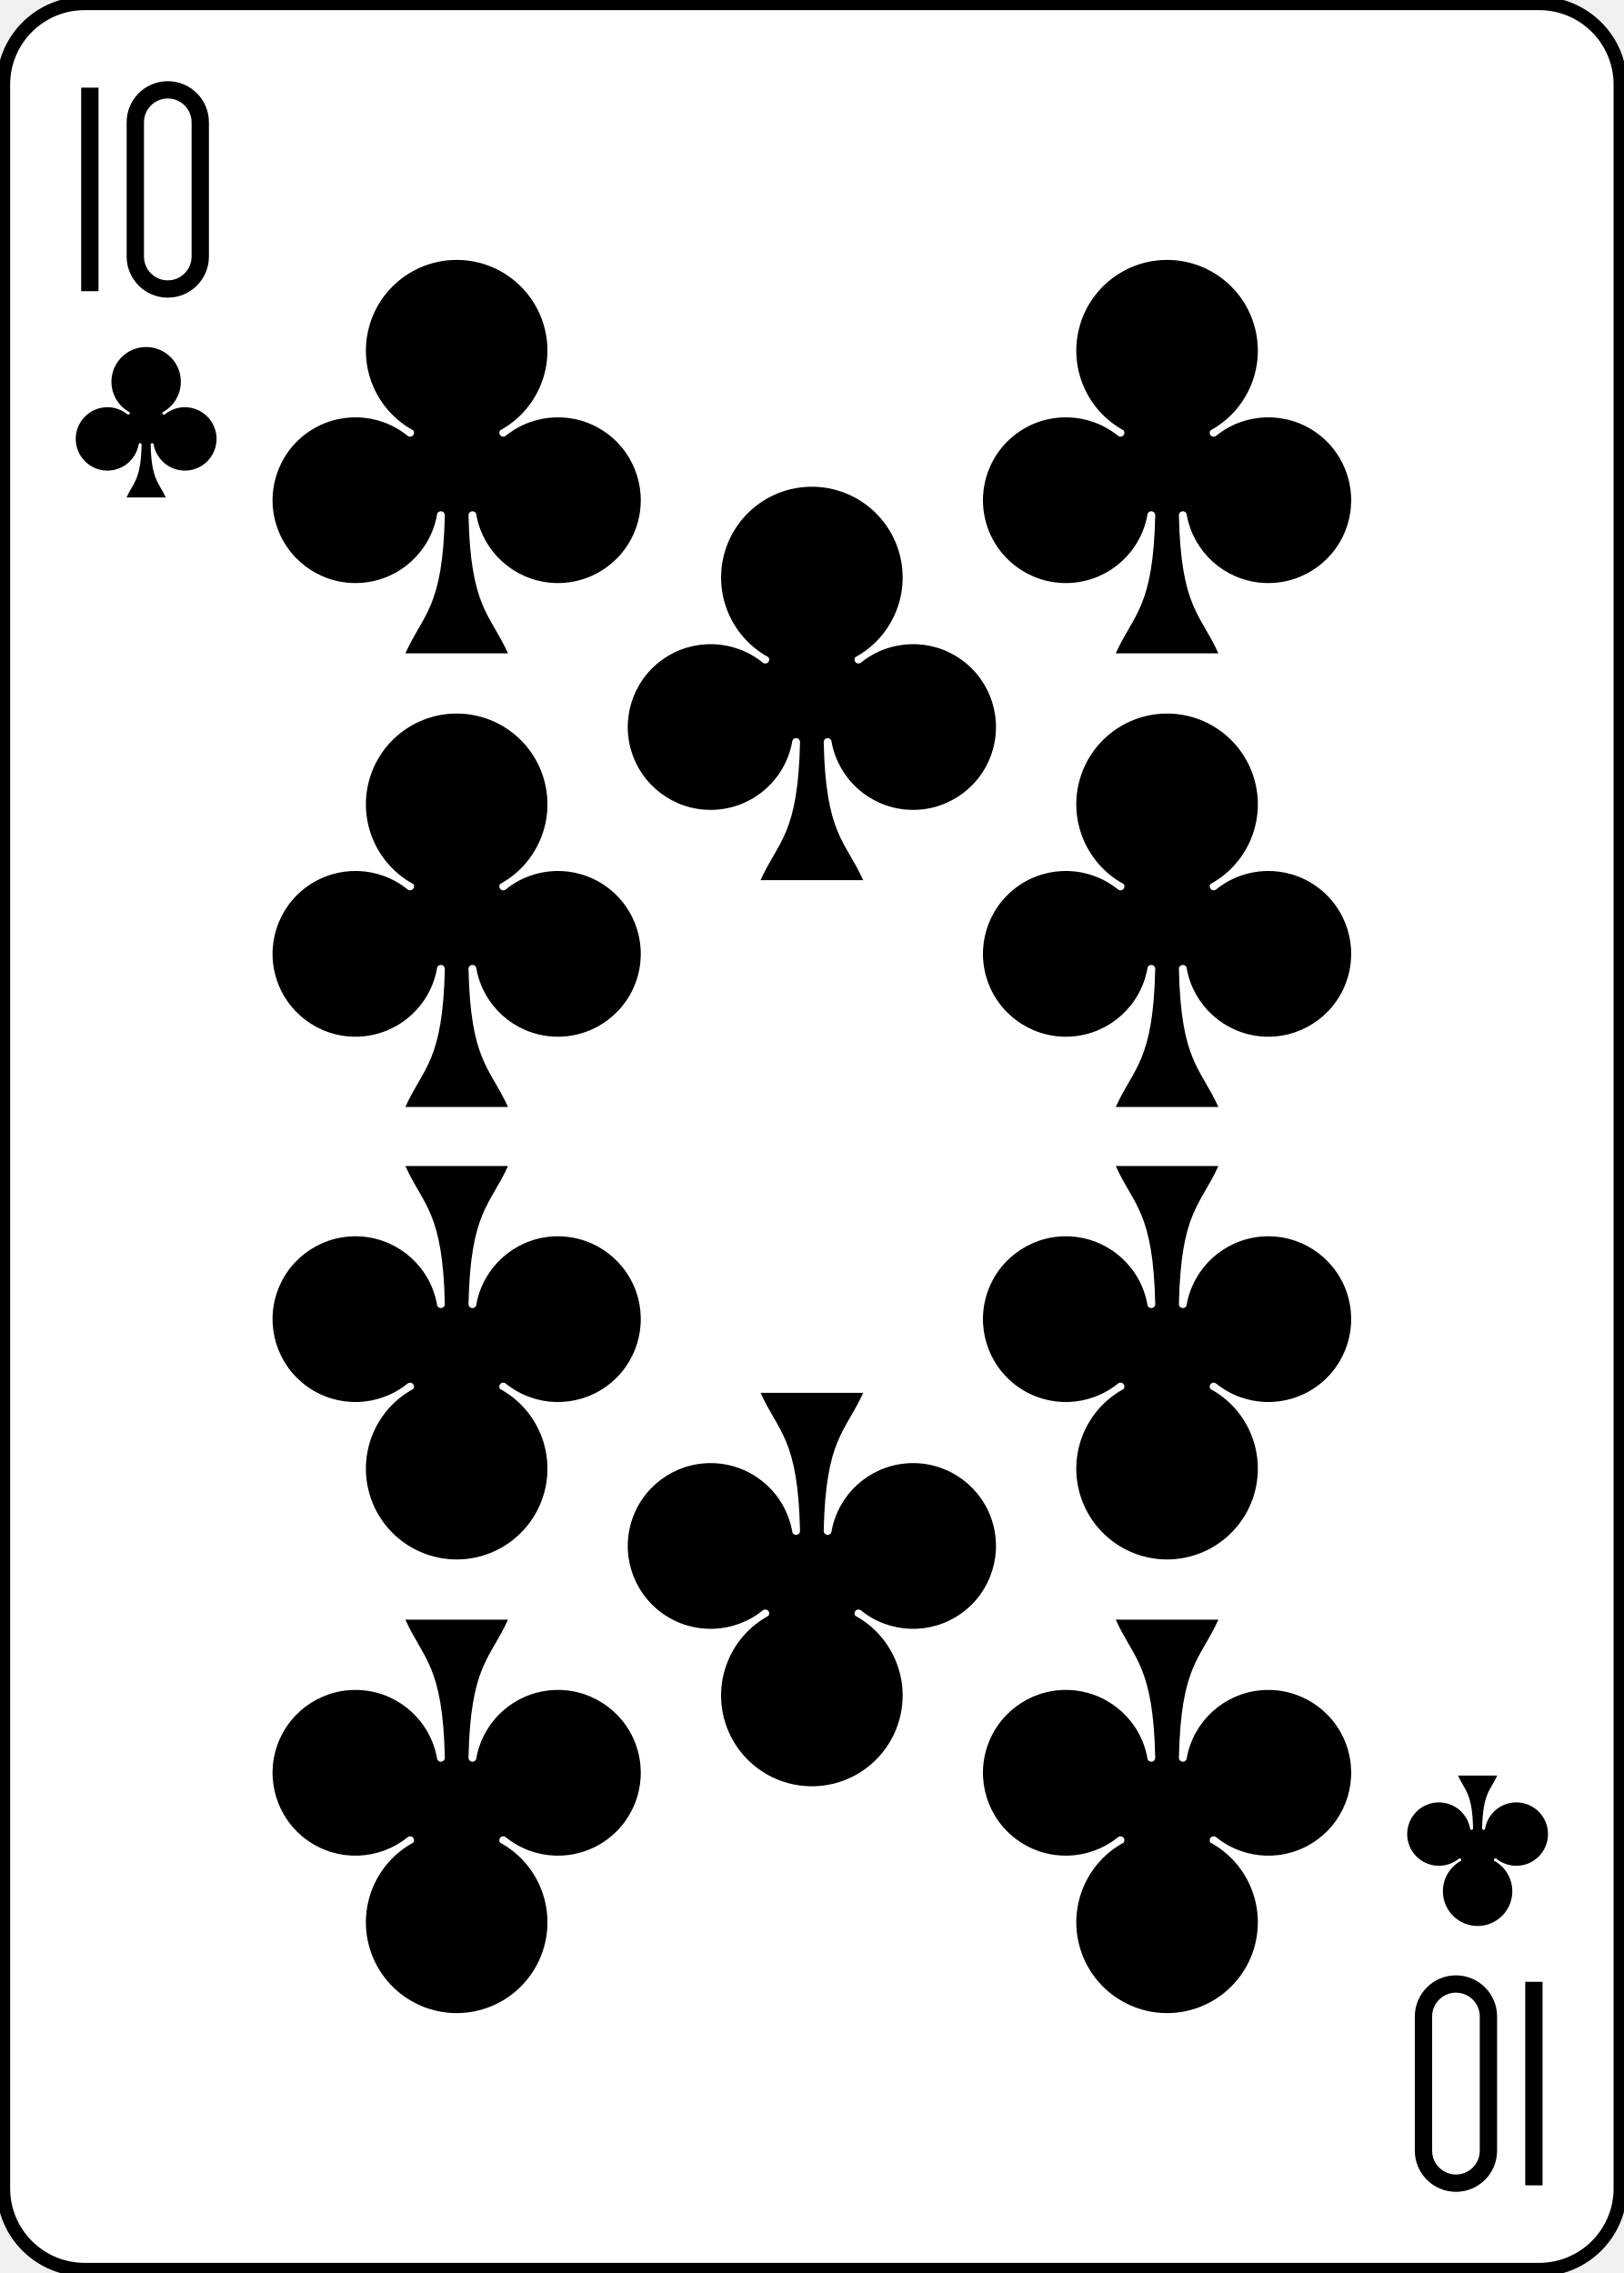
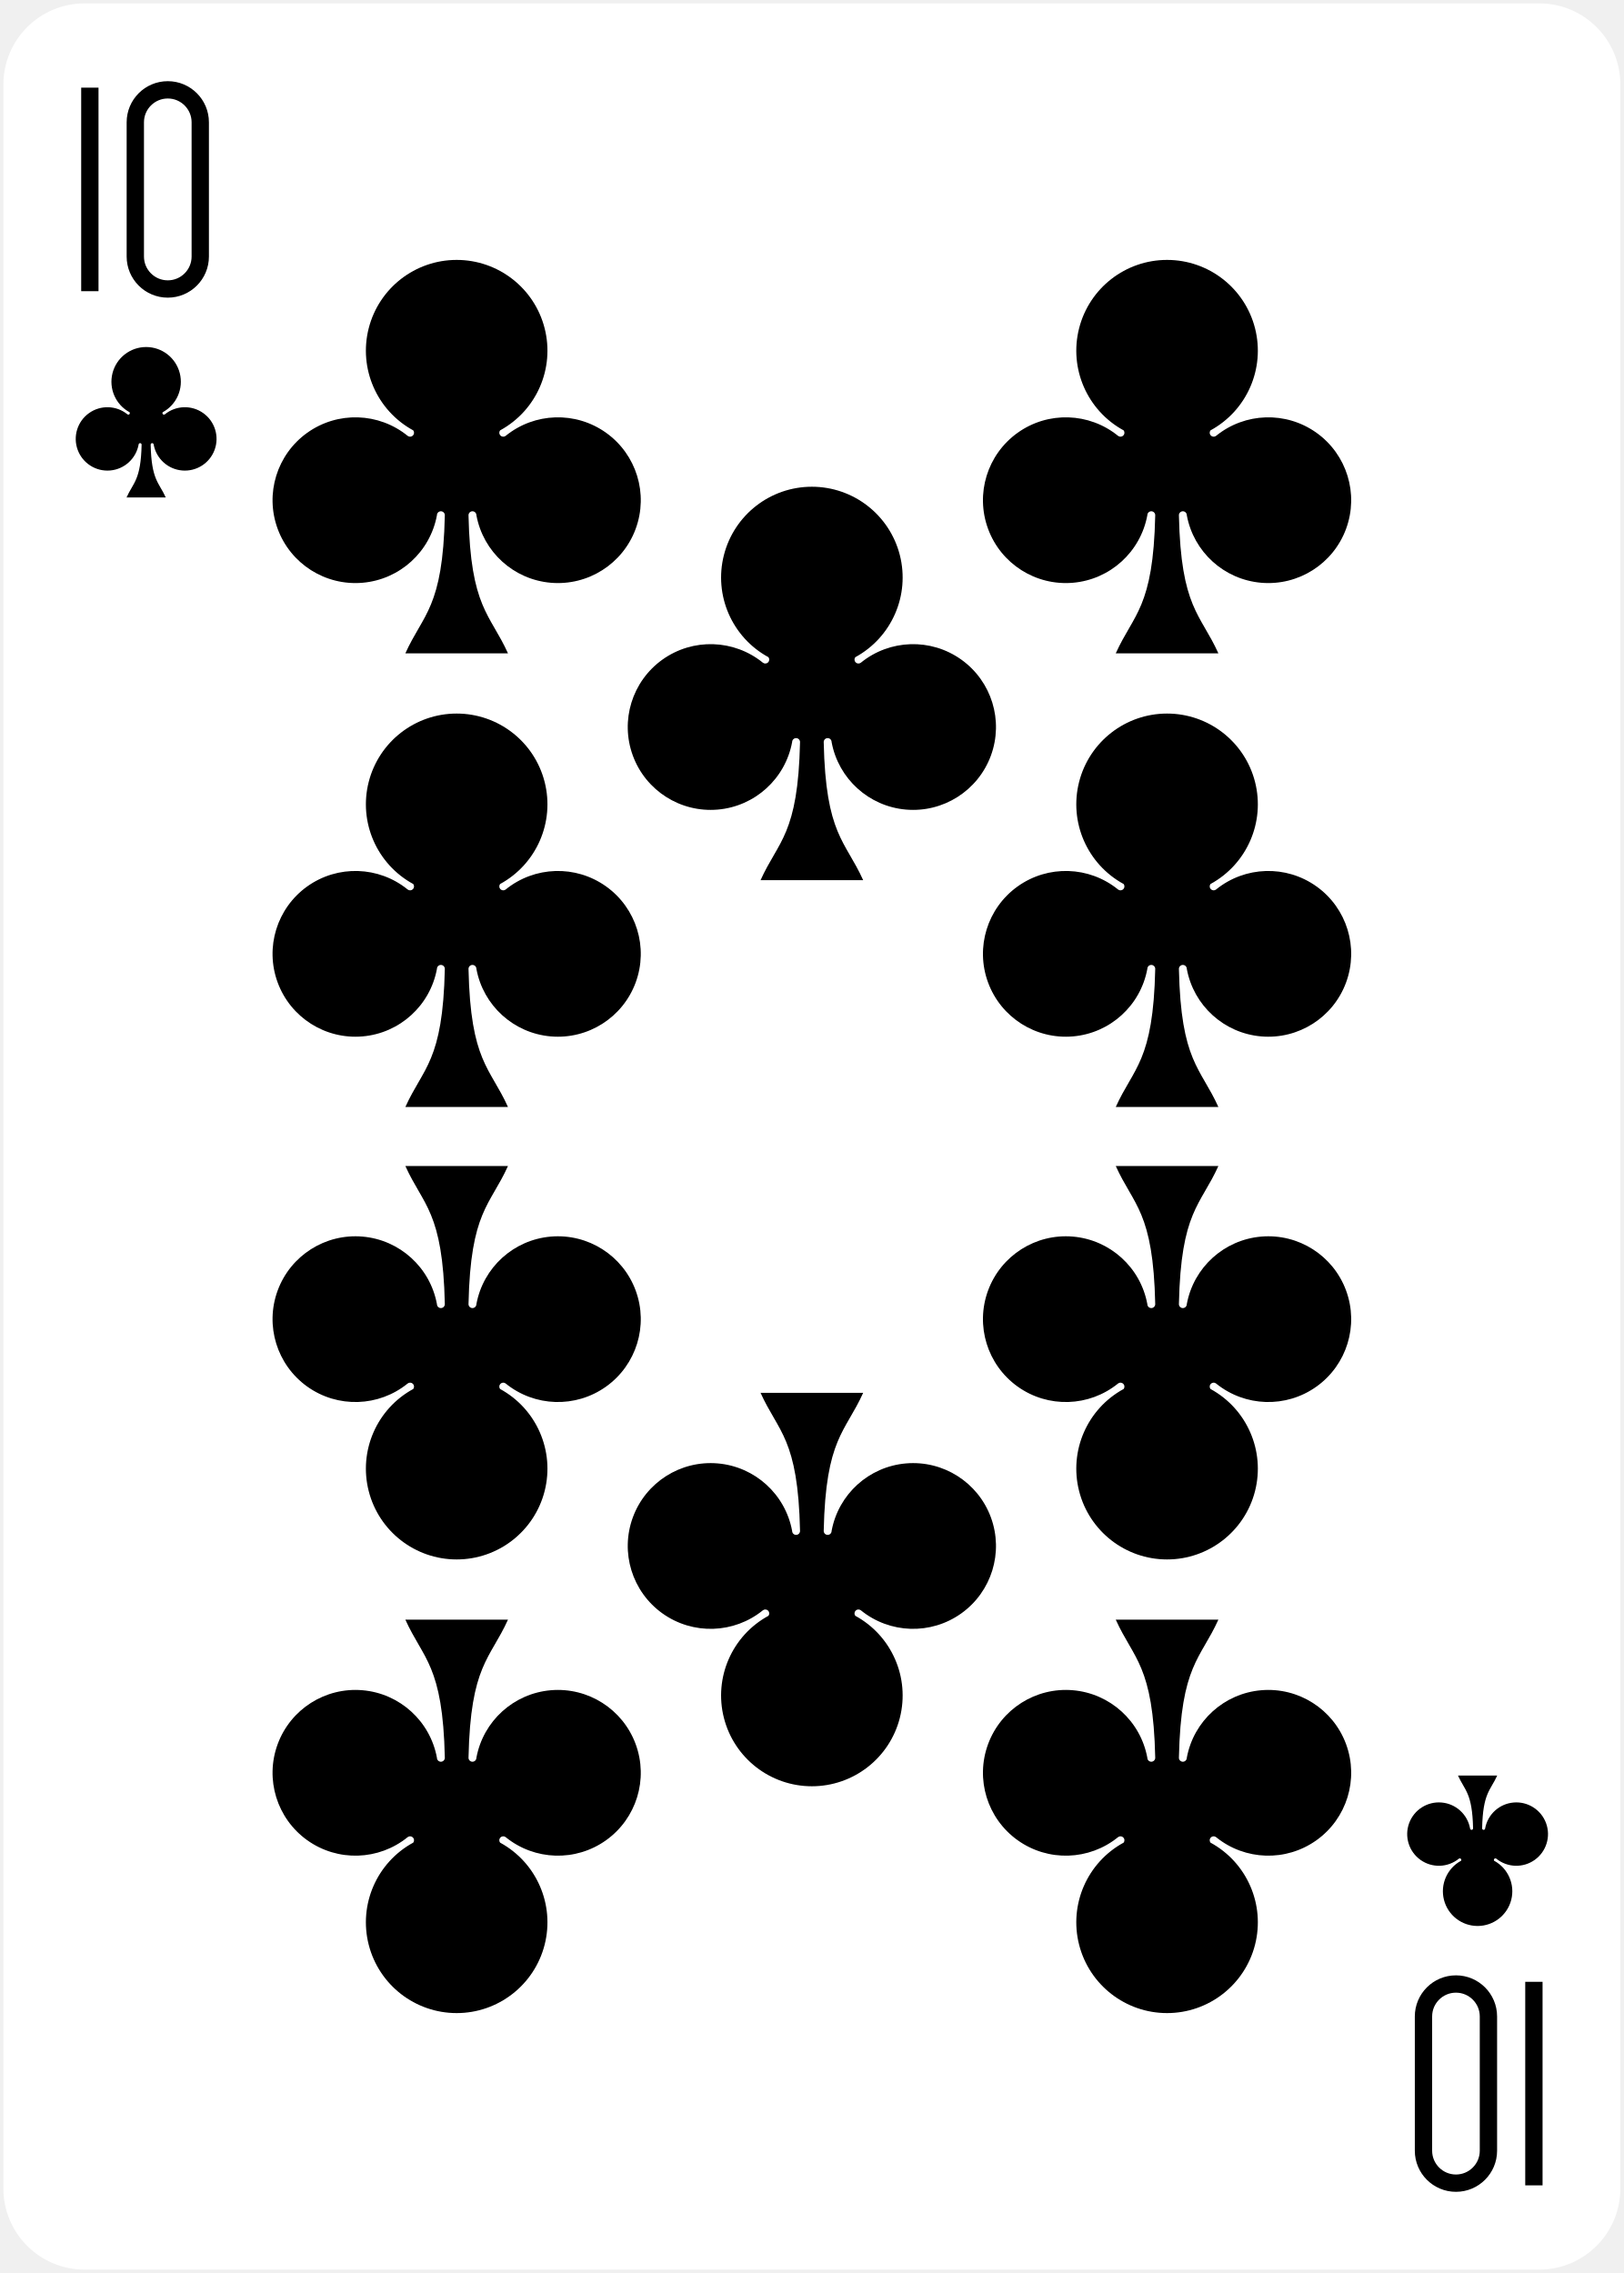
<svg xmlns="http://www.w3.org/2000/svg" xmlns:xlink="http://www.w3.org/1999/xlink" width="2.5in" height="3.5in" viewBox="-120 -168 240 336" preserveAspectRatio="none" class="card">
  <symbol id="C" viewBox="-600 -600 1200 1200" preserveAspectRatio="xMinYMid">
    <path d="M30 150C35 385 85 400 130 500L-130 500C-85 400 -35 385 -30 150A10 10 0 0 0 -50 150A210 210 0 1 1 -124 -51A10 10 0 0 0 -110 -65A230 230 0 1 1 110 -65A10 10 0 0 0 124 -51A210 210 0 1 1 50 150A10 10 0 0 0 30 150Z" fill="black" />
  </symbol>
  <symbol id="CT" viewBox="-500 -500 1000 1000" preserveAspectRatio="xMinYMid">
    <path d="M-260 430L-260 -430M-50 0L-50 -310A150 150 0 0 1 250 -310L250 310A150 150 0 0 1 -50 310Z" stroke="black" stroke-width="80" stroke-linecap="square" stroke-miterlimit="1.5" fill="none" />
  </symbol>
-   <rect width="239" height="335" x="-119.5" y="-167.5" rx="12" ry="12" fill="white" stroke="black" stroke-width="2" />
+   <rect width="239" height="335" x="-119.5" y="-167.5" rx="12" ry="12" fill="white" stroke="black" stroke-width="0" />
  <use xlink:href="#CT" height="32" width="32" x="-114.4" y="-156" />
  <use xlink:href="#C" height="26.769" width="26.769" x="-111.784" y="-119" />
  <use xlink:href="#C" height="70" width="70" x="-87.501" y="-135.588" />
  <use xlink:href="#C" height="70" width="70" x="17.501" y="-135.588" />
  <use xlink:href="#C" height="70" width="70" x="-87.501" y="-68.529" />
  <use xlink:href="#C" height="70" width="70" x="17.501" y="-68.529" />
  <use xlink:href="#C" height="70" width="70" x="-35" y="-102.058" />
  <g transform="rotate(180)">
    <use xlink:href="#CT" height="32" width="32" x="-114.4" y="-156" />
    <use xlink:href="#C" height="26.769" width="26.769" x="-111.784" y="-119" />
    <use xlink:href="#C" height="70" width="70" x="-87.501" y="-135.588" />
    <use xlink:href="#C" height="70" width="70" x="17.501" y="-135.588" />
    <use xlink:href="#C" height="70" width="70" x="-87.501" y="-68.529" />
    <use xlink:href="#C" height="70" width="70" x="17.501" y="-68.529" />
    <use xlink:href="#C" height="70" width="70" x="-35" y="-102.058" />
  </g>
</svg>
